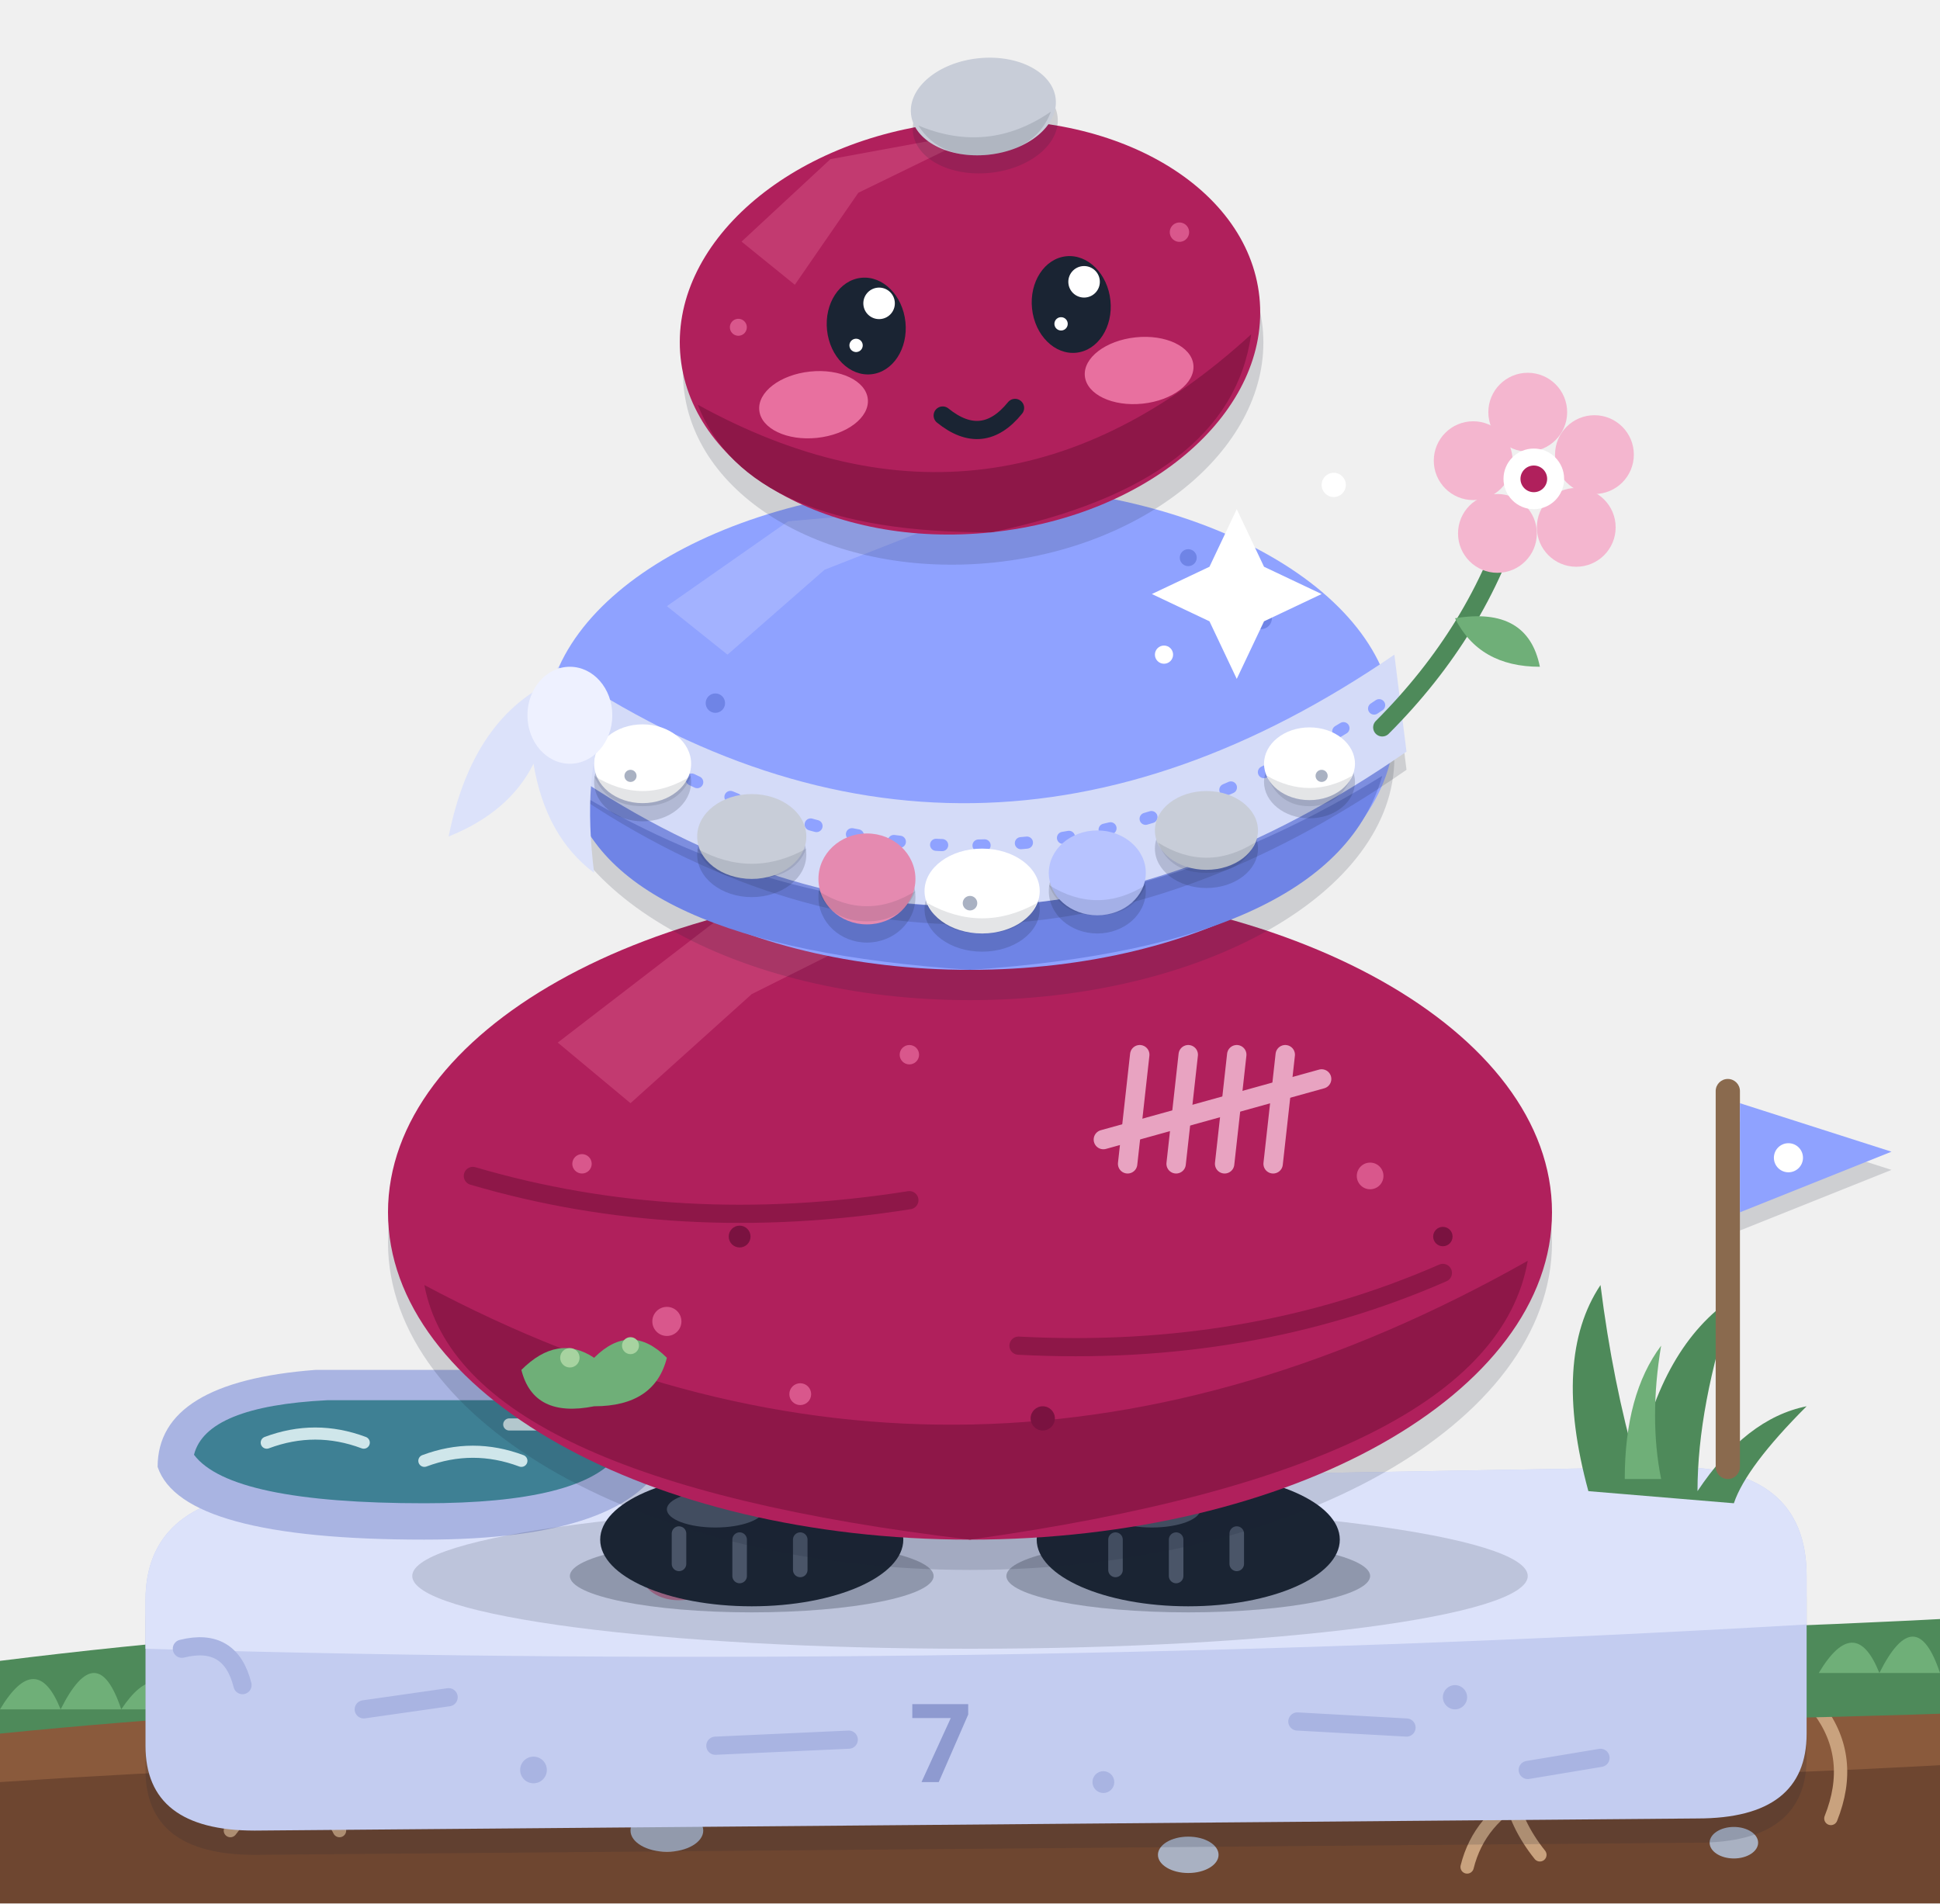
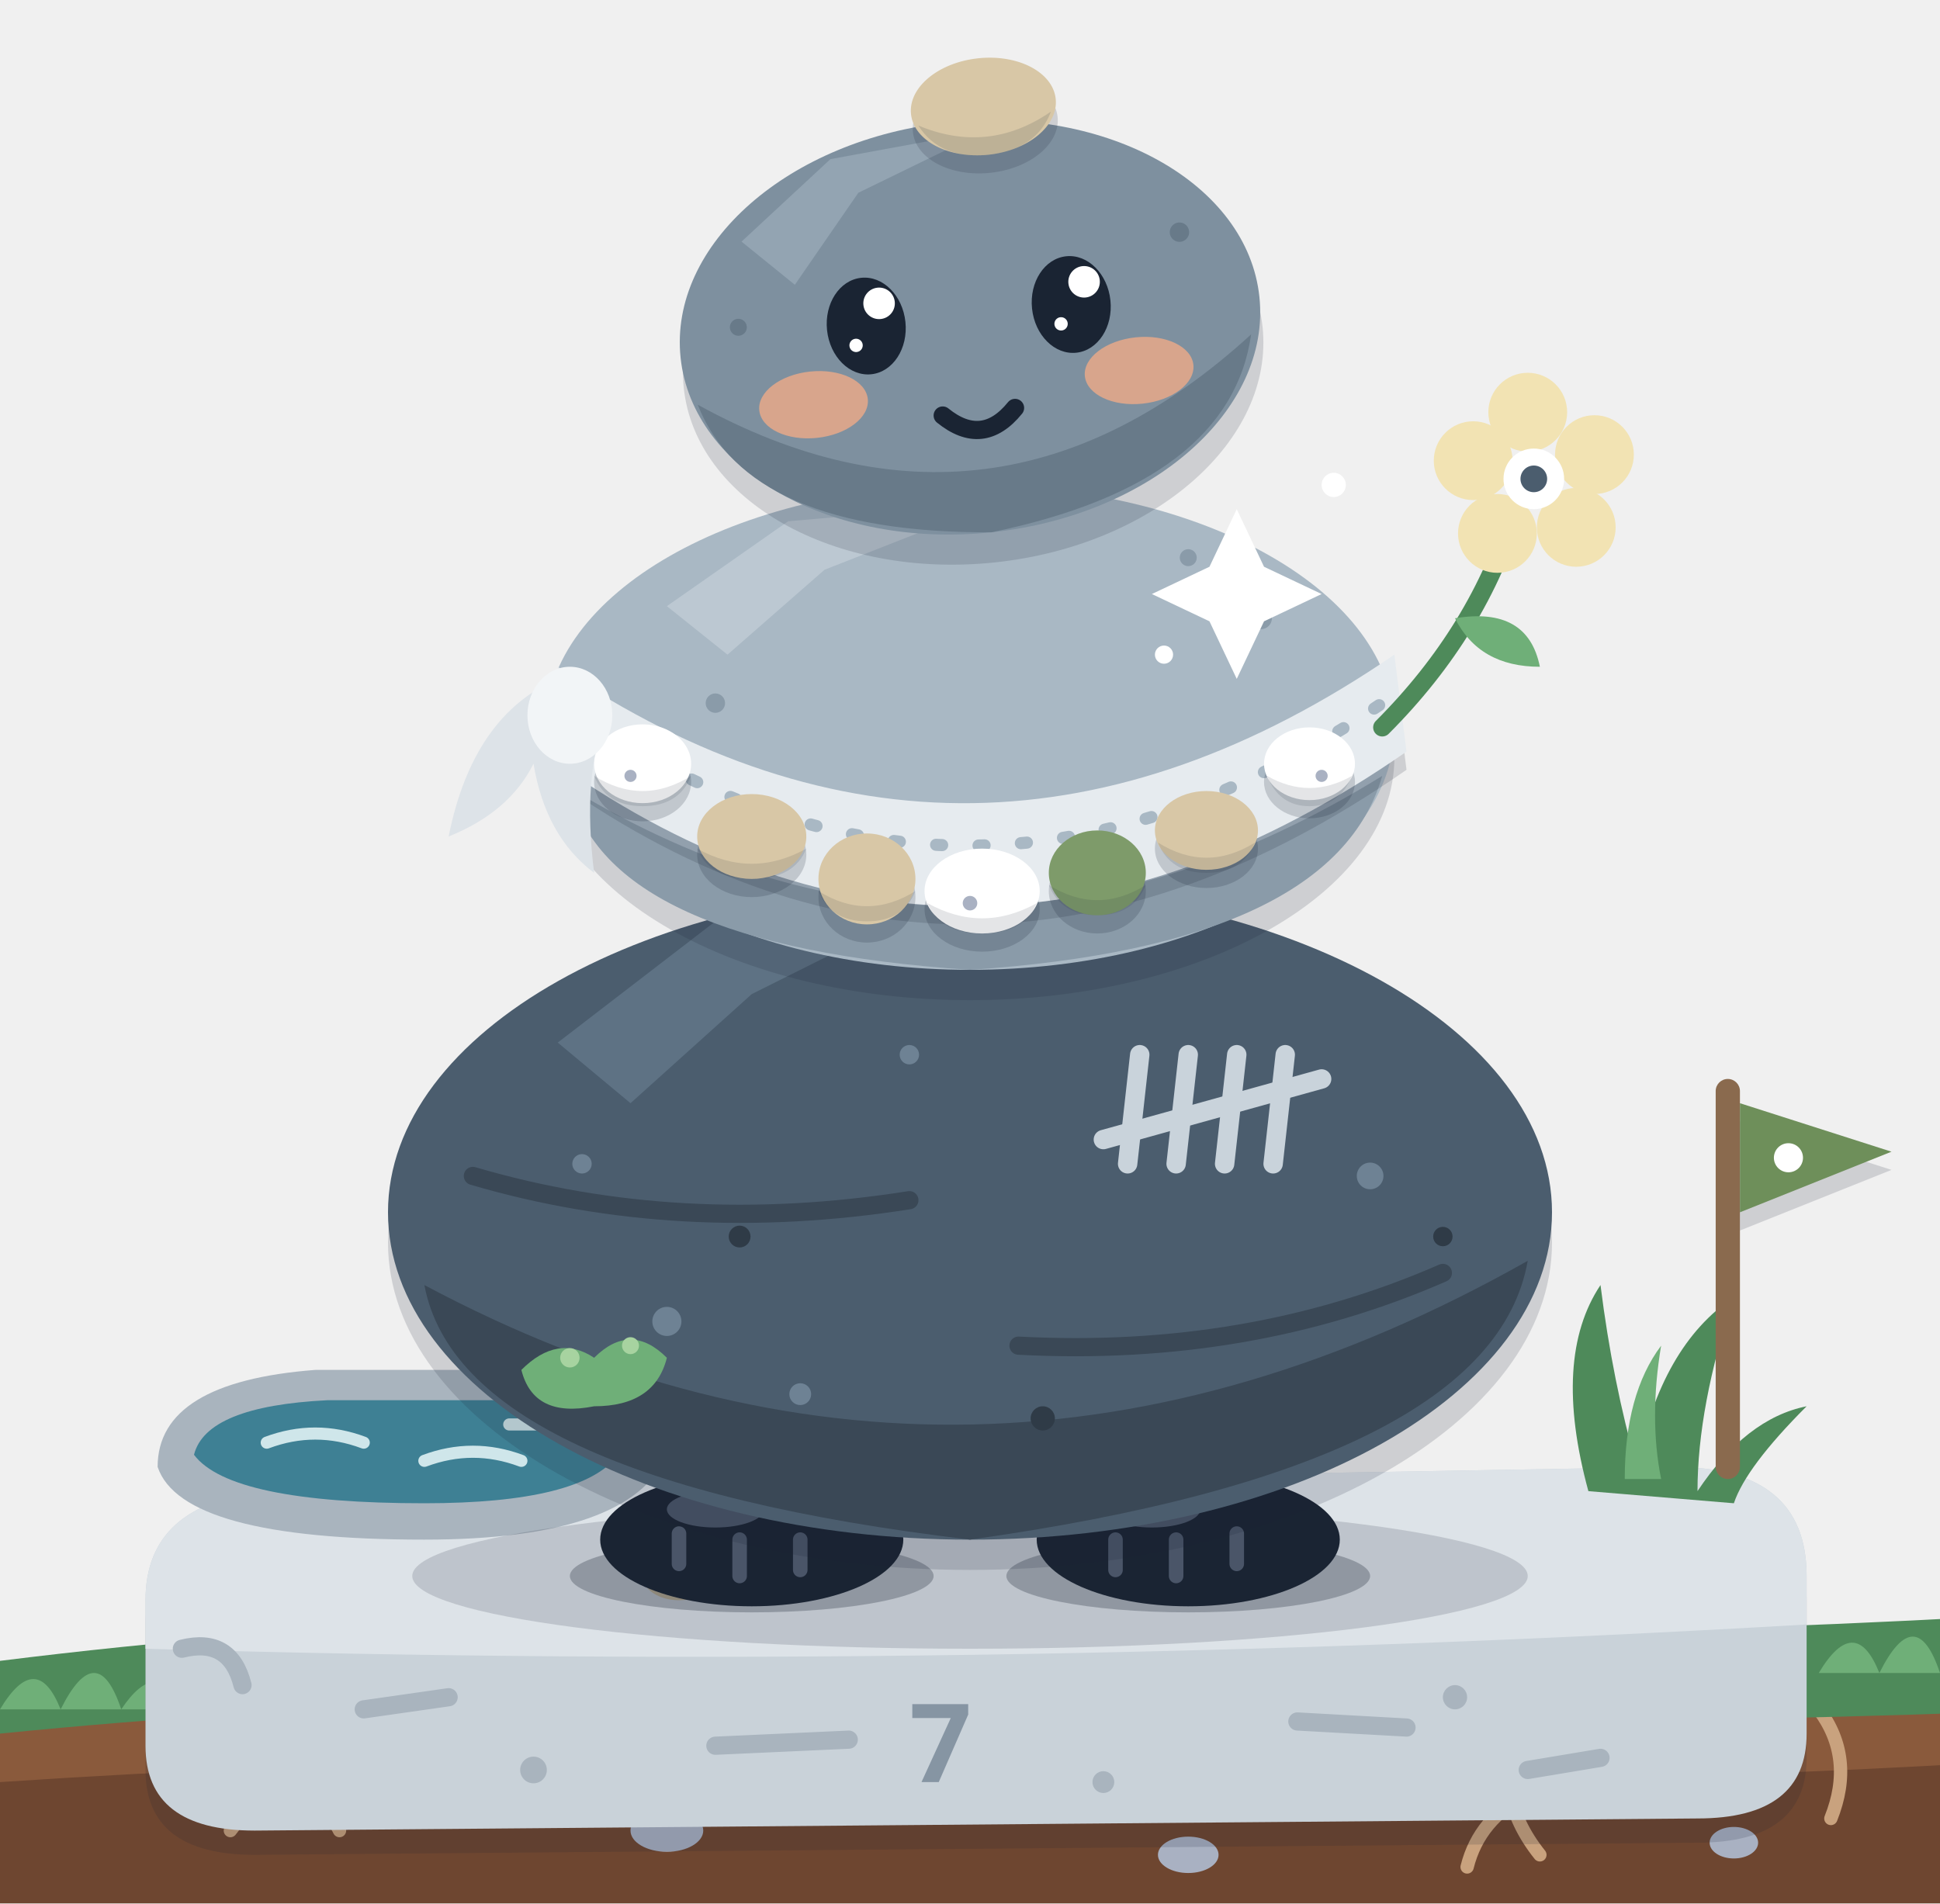
<svg xmlns="http://www.w3.org/2000/svg" viewBox="0 58 320 314" width="320" height="314" role="img" aria-labelledby="t d">
  <g>
    <path d="M0 336 Q80 328 160 332 Q240 336 340 330 L340 372 L0 372 Z" fill="#8A5A3C" />
    <path d="M0 352 Q90 346 170 350 Q250 354 340 348 L340 372 L0 372 Z" fill="#6E4630" />
    <g stroke="#C9A27E" stroke-width="2.2" fill="none" stroke-linecap="round">
      <path d="M40 340 q6 10 -2 20 M44 350 q8 2 12 10" />
      <path d="M250 342 q-4 12 4 22 M252 354 q-8 4 -10 12" />
      <path d="M300 340 q6 8 2 18" />
    </g>
    <g fill="#A9B1C2">
      <ellipse cx="110" cy="360" rx="6" ry="3.5" />
      <ellipse cx="196" cy="364" rx="5" ry="3" />
      <ellipse cx="286" cy="362" rx="4" ry="2.6" />
    </g>
    <path d="M0 332 Q80 322 160 326 Q240 330 340 324 L340 340 Q240 344 160 340 Q80 336 0 344 Z" fill="#4E8A5A" />
    <path d="M0 340 q6 -10 10 0 q6 -12 10 0 q6 -9 10 0 M300 334 q6 -10 10 0 q6 -12 10 0" fill="#6FAF78" />
  </g>
  <g>
    <path d="M24 322 Q24 306 44 304 L276 300 Q298 300 298 318 L298 344 Q298 358 280 358 L42 360 Q24 360 24 346 Z" fill="rgba(26,36,51,0.16)" transform="translate(0 4)" />
-     <path d="M24 322 Q24 306 44 304 L276 300 Q298 300 298 318 L298 344 Q298 358 280 358 L42 360 Q24 360 24 346 Z" fill="#C3CCF0" />
-     <path d="M24 322 Q24 306 44 304 L276 300 Q298 300 298 318 L298 326 Q160 334 24 330 Z" fill="#DCE2FA" />
-     <path d="M60 340 l14 -2 M118 346 l22 -1 M214 342 l18 1 M252 350 l12 -2" stroke="#A9B4E2" stroke-width="3" stroke-linecap="round" />
-     <path d="M30 330 q8 -2 10 6" stroke="#A9B4E2" stroke-width="3" fill="none" stroke-linecap="round" />
-     <text x="150" y="352" font-family="Candara, Trebuchet MS, sans-serif" font-size="18" font-weight="700" fill="#8E9AD0">7</text>
-     <circle cx="88" cy="350" r="2.2" fill="#A9B4E2" />
-     <circle cx="182" cy="352" r="1.8" fill="#A9B4E2" />
-     <circle cx="240" cy="338" r="2" fill="#A9B4E2" />
+     <path d="M24 322 Q24 306 44 304 L276 300 Q298 300 298 318 L298 344 Q298 358 280 358 L42 360 Q24 360 24 346 Z" fill="#C9D2D9" />
+     <path d="M24 322 Q24 306 44 304 L276 300 Q298 300 298 318 L298 326 Q160 334 24 330 Z" fill="#DDE3E8" />
+     <path d="M60 340 l14 -2 M118 346 l22 -1 M214 342 l18 1 M252 350 l12 -2" stroke="#A9B4BE" stroke-width="3" stroke-linecap="round" />
+     <path d="M30 330 q8 -2 10 6" stroke="#A9B4BE" stroke-width="3" fill="none" stroke-linecap="round" />
+     <text x="150" y="352" font-family="Candara, Trebuchet MS, sans-serif" font-size="18" font-weight="700" fill="#8695A3">7</text>
+     <circle cx="88" cy="350" r="2.2" fill="#A9B4BE" />
+     <circle cx="182" cy="352" r="1.8" fill="#A9B4BE" />
+     <circle cx="240" cy="338" r="2" fill="#A9B4BE" />
  </g>
  <g>
    <path d="M262 304 q-6 -22 2 -34 q2 16 6 30 q4 -20 16 -28 q-6 18 -6 32 q8 -12 18 -14 q-10 10 -12 16 z" fill="#4E8A5A" />
    <path d="M268 302 q0 -14 6 -22 q-2 12 0 22 z" fill="#6FAF78" />
    <rect x="283" y="236" width="4" height="66" rx="2" fill="#8A6A4E" />
    <path d="M287 240 L312 248 L287 258 Z" fill="rgba(26,36,51,0.16)" transform="translate(0 3)" />
-     <path d="M287 240 L312 248 L287 258 Z" fill="#8FA2FF" />
+     <path d="M287 240 L312 248 L287 258 Z" fill="#6E8F5A" />
    <circle cx="295" cy="249" r="2.4" fill="#FFFFFF" />
-     <path d="M26 300 Q26 286 52 284 L96 284 Q112 286 110 298 Q104 312 70 312 Q30 312 26 300 Z" fill="#A9B4E2" />
+     <path d="M26 300 Q26 286 52 284 L96 284 Q112 286 110 298 Q104 312 70 312 Q30 312 26 300 Z" fill="#A9B4BE" />
    <path d="M32 298 Q34 290 54 289 L94 289 Q104 291 102 298 Q96 306 70 306 Q38 306 32 298 Z" fill="#3E8094" />
    <path d="M44 296 q8 -3 16 0 M70 299 q8 -3 16 0" stroke="#CFE6EA" stroke-width="2" fill="none" stroke-linecap="round" />
    <path d="M84 293 h8" stroke="#CFE6EA" stroke-width="2" stroke-linecap="round" />
-     <ellipse cx="112" cy="318" rx="6" ry="4" fill="#E58AB0" />
+     <ellipse cx="112" cy="318" rx="6" ry="4" fill="#D8C7A6" />
  </g>
  <ellipse cx="160" cy="318" rx="92" ry="12" fill="rgba(26,36,51,0.16)" />
  <g>
    <ellipse cx="124" cy="318" rx="30" ry="6" fill="rgba(26,36,51,0.28)" />
    <ellipse cx="196" cy="318" rx="30" ry="6" fill="rgba(26,36,51,0.28)" />
    <ellipse cx="124" cy="312" rx="25" ry="11" fill="#1A2433" />
    <ellipse cx="196" cy="312" rx="25" ry="11" fill="#1A2433" />
    <path d="M112 316 v-5 M122 318 v-6 M132 317 v-5 M184 317 v-5 M194 318 v-6 M204 316 v-5" stroke="#4A5568" stroke-width="2.4" stroke-linecap="round" />
    <ellipse cx="118" cy="307" rx="8" ry="3" fill="#4A5568" />
    <ellipse cx="190" cy="307" rx="8" ry="3" fill="#4A5568" />
  </g>
  <g>
    <ellipse cx="160" cy="258" rx="96" ry="54" fill="rgba(26,36,51,0.16)" transform="translate(0 5)" />
-     <ellipse cx="160" cy="258" rx="96" ry="54" fill="#B0205C" />
-     <path d="M70 270 Q160 318 252 266 Q246 300 160 312 Q76 302 70 270 Z" fill="#8E1748" />
-     <path d="M92 230 L118 210 L156 206 L124 222 L104 240 Z" fill="#C23A70" />
-     <path d="M78 252 Q112 262 150 256" stroke="#8E1748" stroke-width="3" fill="none" stroke-linecap="round" />
-     <path d="M168 280 Q206 282 238 268" stroke="#8E1748" stroke-width="3" fill="none" stroke-linecap="round" />
-     <g stroke="#E8A3C1" stroke-width="3.2" stroke-linecap="round">
+     <ellipse cx="160" cy="258" rx="96" ry="54" fill="#4B5D6E" />
+     <path d="M70 270 Q160 318 252 266 Q246 300 160 312 Q76 302 70 270 Z" fill="#3A4856" />
+     <path d="M92 230 L118 210 L156 206 L124 222 L104 240 Z" fill="#5E7284" />
+     <path d="M78 252 Q112 262 150 256" stroke="#3A4856" stroke-width="3" fill="none" stroke-linecap="round" />
+     <path d="M168 280 Q206 282 238 268" stroke="#3A4856" stroke-width="3" fill="none" stroke-linecap="round" />
+     <g stroke="#C9D3DB" stroke-width="3.2" stroke-linecap="round">
      <path d="M188 232 l-2 18" />
      <path d="M196 232 l-2 18" />
      <path d="M204 232 l-2 18" />
      <path d="M212 232 l-2 18" />
      <path d="M182 246 l36 -10" />
    </g>
-     <g fill="#D9578C">
+     <g fill="#6E8294">
      <circle cx="110" cy="276" r="2.4" />
      <circle cx="132" cy="288" r="1.8" />
      <circle cx="226" cy="252" r="2.2" />
      <circle cx="96" cy="250" r="1.6" />
      <circle cx="150" cy="232" r="1.6" />
    </g>
-     <g fill="#7A1240">
+     <g fill="#2F3B47">
      <circle cx="122" cy="262" r="1.8" />
      <circle cx="238" cy="262" r="1.6" />
      <circle cx="172" cy="292" r="2" />
    </g>
    <path d="M86 284 q6 -6 12 -2 q6 -6 12 0 q-2 8 -12 8 q-10 2 -12 -6 z" fill="#6FAF78" />
    <circle cx="94" cy="282" r="1.6" fill="#A7D3A0" />
    <circle cx="104" cy="280" r="1.4" fill="#A7D3A0" />
  </g>
  <g>
    <ellipse cx="160" cy="178" rx="70" ry="40" fill="rgba(26,36,51,0.16)" transform="translate(0 5)" />
-     <ellipse cx="160" cy="178" rx="70" ry="40" fill="#8FA2FF" />
-     <path d="M94 188 Q160 228 228 186 Q220 214 160 218 Q100 214 94 188 Z" fill="#6F84E6" />
-     <path d="M110 158 L130 144 L164 141 L136 152 L120 166 Z" fill="#A3B2FF" />
-     <g fill="#6F84E6">
+     <ellipse cx="160" cy="178" rx="70" ry="40" fill="#A9B8C4" />
+     <path d="M94 188 Q160 228 228 186 Q220 214 160 218 Q100 214 94 188 Z" fill="#8A9BA9" />
+     <path d="M110 158 L130 144 L164 141 L136 152 L120 166 Z" fill="#BCC8D2" />
+     <g fill="#8A9BA9">
      <circle cx="208" cy="160" r="1.8" />
      <circle cx="118" cy="174" r="1.6" />
      <circle cx="196" cy="150" r="1.4" />
    </g>
  </g>
  <g>
    <path d="M92 168 Q160 214 230 166 L232 182 Q160 232 92 184 Z" fill="rgba(26,36,51,0.16)" transform="translate(0 3)" />
-     <path d="M92 168 Q160 214 230 166 L232 182 Q160 232 92 184 Z" fill="#D4DBF8" />
-     <path d="M96 176 Q160 220 228 174" fill="none" stroke="#8FA2FF" stroke-width="2" stroke-dasharray="1 6" stroke-linecap="round" />
+     <path d="M92 168 Q160 214 230 166 L232 182 Q160 232 92 184 Z" fill="#E6EBEF" />
+     <path d="M96 176 Q160 220 228 174" fill="none" stroke="#A9B8C4" stroke-width="2" stroke-dasharray="1 6" stroke-linecap="round" />
    <g fill="rgba(26,36,51,0.18)">
      <ellipse cx="106" cy="187" rx="8" ry="6.5" />
      <ellipse cx="124" cy="199" rx="9" ry="7" />
      <ellipse cx="143" cy="206" rx="8" ry="7.5" />
      <ellipse cx="162" cy="208" rx="9.5" ry="7" />
      <ellipse cx="181" cy="205" rx="8" ry="7" />
      <ellipse cx="199" cy="198" rx="8.5" ry="6.5" />
      <ellipse cx="216" cy="187" rx="7.5" ry="6" />
    </g>
    <g>
      <ellipse cx="106" cy="184" rx="8" ry="6.5" fill="#FFFFFF" />
-       <ellipse cx="124" cy="196" rx="9" ry="7" fill="#C8CDD8" />
-       <ellipse cx="143" cy="203" rx="8" ry="7.5" fill="#E58AB0" />
+       <ellipse cx="124" cy="196" rx="9" ry="7" fill="#D8C7A6" />
+       <ellipse cx="143" cy="203" rx="8" ry="7.5" fill="#D8C7A6" />
      <ellipse cx="162" cy="205" rx="9.5" ry="7" fill="#FFFFFF" />
-       <ellipse cx="181" cy="202" rx="8" ry="7" fill="#B7C3FF" />
-       <ellipse cx="199" cy="195" rx="8.5" ry="6.5" fill="#C8CDD8" />
+       <ellipse cx="181" cy="202" rx="8" ry="7" fill="#7E9B6A" />
+       <ellipse cx="199" cy="195" rx="8.5" ry="6.5" fill="#D8C7A6" />
      <ellipse cx="216" cy="184" rx="7.5" ry="6" fill="#FFFFFF" />
      <g fill="rgba(26,36,51,0.12)">
        <path d="M98 186 q8 5 16 0 q-2 5 -8 5 q-6 0 -8 -5z" />
        <path d="M115 198 q9 5 18 0 q-2 5 -9 5 q-7 0 -9 -5z" />
        <path d="M135 205 q8 5 16 0 q-2 5 -8 5 q-6 0 -8 -5z" />
        <path d="M153 207 q9 5 18 0 q-2 5 -9 5 q-7 0 -9 -5z" />
        <path d="M173 204 q8 5 16 0 q-2 5 -8 5 q-6 0 -8 -5z" />
        <path d="M191 197 q8 5 16 0 q-2 5 -8 5 q-6 0 -8 -5z" />
        <path d="M209 186 q7 4 14 0 q-2 5 -7 5 q-5 0 -7 -5z" />
      </g>
      <g fill="#A9B1C2">
        <circle cx="160" cy="207" r="1.2" />
        <circle cx="104" cy="186" r="1" />
        <circle cx="218" cy="186" r="1" />
      </g>
    </g>
    <g>
      <path d="M228 178 q16 -16 22 -36" stroke="#4E8A5A" stroke-width="3" fill="none" stroke-linecap="round" />
      <path d="M240 160 q12 -2 14 8 q-10 0 -14 -8 z" fill="#6FAF78" />
-       <g fill="#F4B6CF">
+       <g fill="#F2E3B3">
        <circle cx="252" cy="126" r="6.5" />
        <circle cx="263" cy="133" r="6.5" />
        <circle cx="260" cy="145" r="6.5" />
        <circle cx="247" cy="146" r="6.5" />
        <circle cx="243" cy="134" r="6.5" />
      </g>
      <circle cx="253" cy="137" r="5" fill="#FFFFFF" />
-       <circle cx="253" cy="137" r="2.2" fill="#B0205C" />
+       <circle cx="253" cy="137" r="2.2" fill="#4B5D6E" />
    </g>
-     <path d="M92 170 q-14 6 -18 26 q10 -4 14 -12 q2 12 10 18 q-2 -16 2 -26 z" fill="#DCE2FA" />
-     <ellipse cx="94" cy="176" rx="7" ry="8" fill="#EEF1FF" />
+     <path d="M92 170 q-14 6 -18 26 q10 -4 14 -12 q2 12 10 18 q-2 -16 2 -26 z" fill="#DDE3E8" />
+     <ellipse cx="94" cy="176" rx="7" ry="8" fill="#F2F5F7" />
  </g>
  <g transform="rotate(-6 160 112)">
    <ellipse cx="160" cy="112" rx="48" ry="34" fill="rgba(26,36,51,0.16)" transform="translate(0 5)" />
-     <ellipse cx="160" cy="112" rx="48" ry="34" fill="#B0205C" />
-     <path d="M114 120 Q160 152 206 118 Q200 142 160 146 Q120 142 114 120 Z" fill="#8E1748" />
-     <path d="M124 94 L140 82 L166 80 L144 88 L132 102 Z" fill="#C23A70" />
-     <ellipse cx="133" cy="122" rx="9" ry="5.5" fill="#E8709F" />
-     <ellipse cx="187" cy="122" rx="9" ry="5.5" fill="#E8709F" />
+     <ellipse cx="160" cy="112" rx="48" ry="34" fill="#7E909F" />
+     <path d="M114 120 Q160 152 206 118 Q200 142 160 146 Q120 142 114 120 Z" fill="#687A89" />
+     <path d="M124 94 L140 82 L166 80 L144 88 L132 102 Z" fill="#93A4B2" />
+     <ellipse cx="133" cy="122" rx="9" ry="5.5" fill="#D8A58C" />
+     <ellipse cx="187" cy="122" rx="9" ry="5.5" fill="#D8A58C" />
    <ellipse cx="143" cy="110" rx="6.5" ry="8" fill="#1A2433" />
    <ellipse cx="177" cy="110" rx="6.5" ry="8" fill="#1A2433" />
    <circle cx="145.5" cy="106.5" r="2.6" fill="#FFFFFF" />
    <circle cx="179.5" cy="106.5" r="2.6" fill="#FFFFFF" />
    <circle cx="141" cy="113" r="1.1" fill="#FFFFFF" />
    <circle cx="175" cy="113" r="1.1" fill="#FFFFFF" />
    <path d="M154 126 q6 6 12 0" stroke="#1A2433" stroke-width="3" fill="none" stroke-linecap="round" />
-     <g fill="#D9578C">
+     <g fill="#687A89">
      <circle cx="196" cy="100" r="1.6" />
      <circle cx="122" cy="108" r="1.4" />
    </g>
    <ellipse cx="166" cy="76" rx="12" ry="8" fill="rgba(26,36,51,0.16)" transform="translate(0 3)" />
-     <ellipse cx="166" cy="76" rx="12" ry="8" fill="#C8CDD8" />
+     <ellipse cx="166" cy="76" rx="12" ry="8" fill="#D8C7A6" />
    <path d="M155 78 q11 6 22 0 q-3 6 -11 6 q-8 0 -11 -6z" fill="rgba(26,36,51,0.14)" />
  </g>
  <g>
    <path d="M204 142 l4.5 9.5 9.5 4.5 -9.5 4.5 -4.5 9.5 -4.5 -9.5 -9.5 -4.5 9.5 -4.5z" fill="#FFFFFF" />
    <circle cx="220" cy="138" r="2" fill="#FFFFFF" />
    <circle cx="192" cy="166" r="1.5" fill="#FFFFFF" />
  </g>
</svg>
